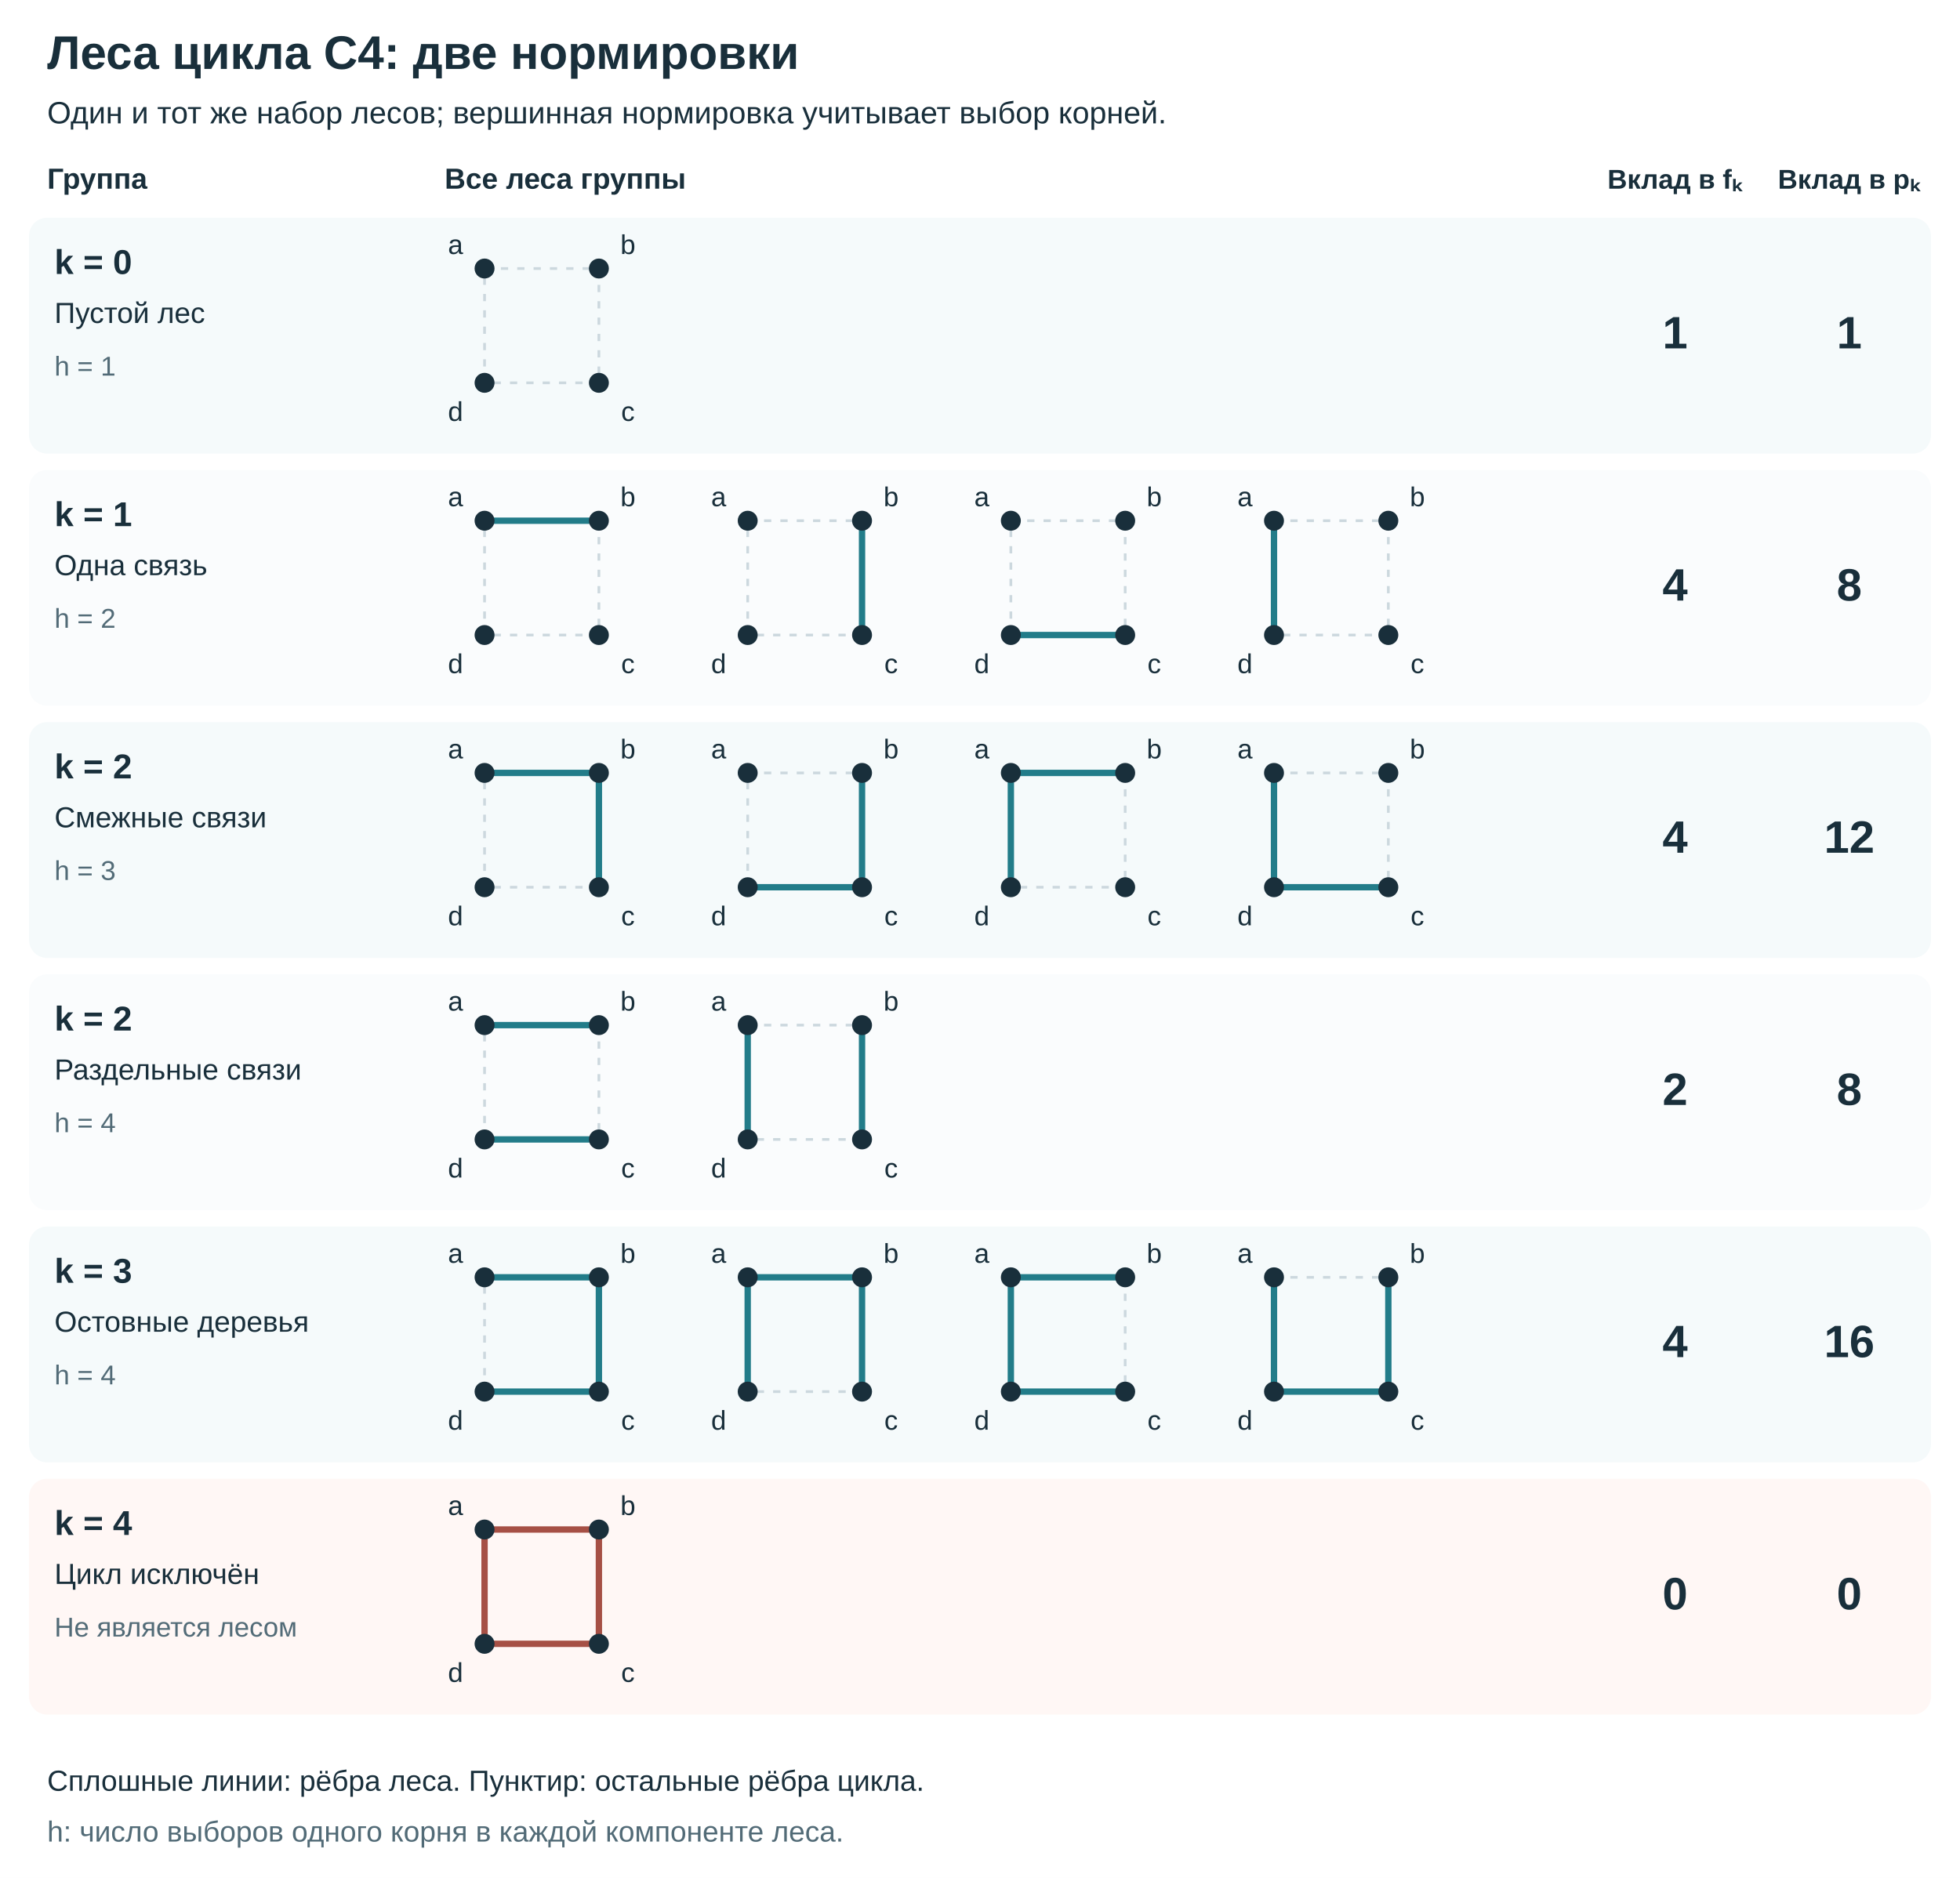
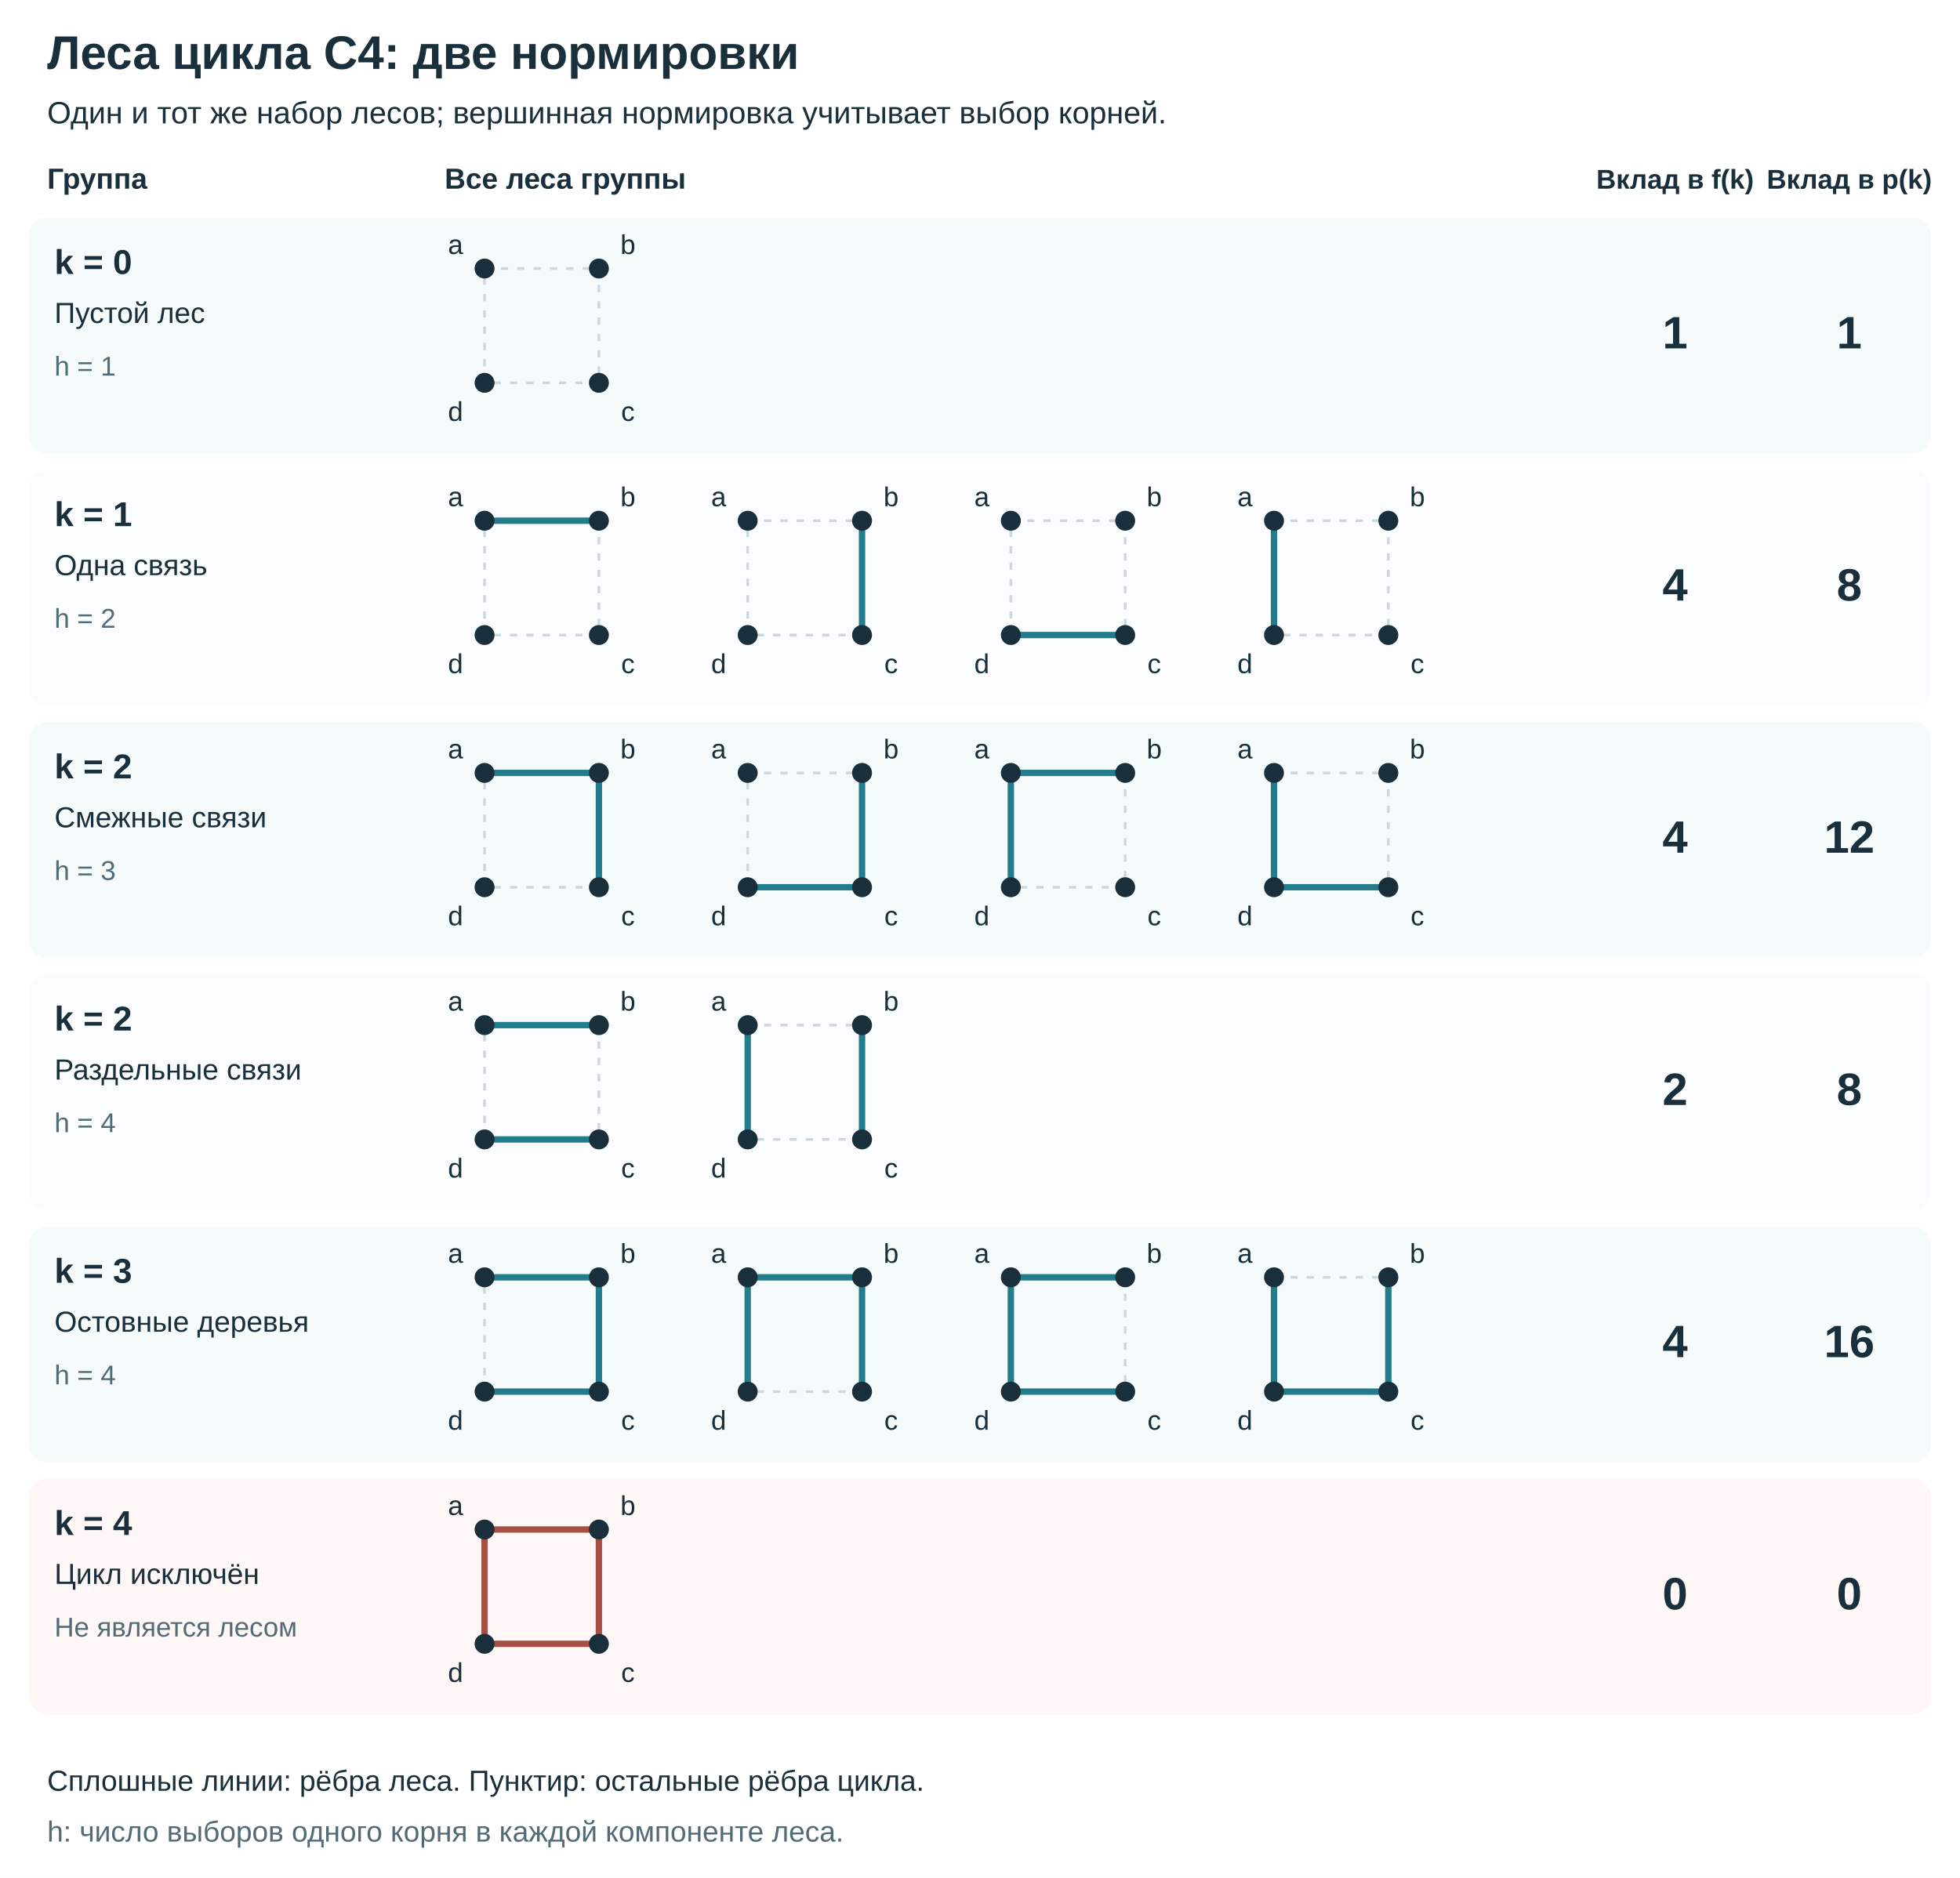
<svg xmlns="http://www.w3.org/2000/svg" width="1080" height="1035" viewBox="0 0 1080 1035" role="img" aria-labelledby="title desc">
  <rect width="1080" height="1035" fill="white" />
  <g font-family="Arial, sans-serif">
-     <text x="26" y="38" font-size="26" fill="#192f3b" font-weight="700">Леса цикла C4: две нормировки</text>
-     <text x="26" y="68" font-size="17" fill="#192f3b">Один и тот же набор лесов; вершинная нормировка учитывает выбор корней.</text>
-     <text x="26" y="104" font-size="16" fill="#192f3b" font-weight="700">Группа</text>
-     <text x="245" y="104" font-size="16" fill="#192f3b" font-weight="700">Все леса группы</text>
-     <text x="923" y="104" font-size="15" fill="#192f3b" font-weight="700" text-anchor="middle">Вклад в fₖ</text>
-     <text x="1019" y="104" font-size="15" fill="#192f3b" font-weight="700" text-anchor="middle">Вклад в pₖ</text>
+     <text xml:space="preserve" x="26" y="38" font-size="26" fill="#192f3b" font-weight="700">Леса цикла C4: две нормировки</text>
+     <text xml:space="preserve" x="26" y="68" font-size="17" fill="#192f3b">Один и тот же набор лесов; вершинная нормировка учитывает выбор корней.</text>
+     <text xml:space="preserve" x="26" y="104" font-size="16" fill="#192f3b" font-weight="700">Группа</text>
+     <text xml:space="preserve" x="245" y="104" font-size="16" fill="#192f3b" font-weight="700">Все леса группы</text>
+     <text xml:space="preserve" x="923" y="104" font-size="15" fill="#192f3b" font-weight="700" text-anchor="middle">Вклад в f(k)</text>
+     <text xml:space="preserve" x="1019" y="104" font-size="15" fill="#192f3b" font-weight="700" text-anchor="middle">Вклад в p(k)</text>
    <rect x="16" y="120" width="1048" height="130" rx="10" fill="#f5fafb" />
-     <text x="30" y="151" font-size="19" fill="#192f3b" font-weight="700">k = 0</text>
-     <text x="30" y="178" font-size="16" fill="#192f3b">Пустой лес</text>
-     <text x="30" y="207" font-size="15" fill="#526b77">h = 1</text>
+     <text xml:space="preserve" x="30" y="151" font-size="19" fill="#192f3b" font-weight="700">k = 0</text>
+     <text xml:space="preserve" x="30" y="178" font-size="16" fill="#192f3b">Пустой лес</text>
+     <text xml:space="preserve" x="30" y="207" font-size="15" fill="#526b77">h = 1</text>
    <line x1="267" y1="148" x2="330" y2="148" stroke="#ccd8de" stroke-width="1.5" stroke-dasharray="4 5" />
    <line x1="330" y1="148" x2="330" y2="211" stroke="#ccd8de" stroke-width="1.5" stroke-dasharray="4 5" />
    <line x1="330" y1="211" x2="267" y2="211" stroke="#ccd8de" stroke-width="1.5" stroke-dasharray="4 5" />
    <line x1="267" y1="211" x2="267" y2="148" stroke="#ccd8de" stroke-width="1.5" stroke-dasharray="4 5" />
    <circle cx="267" cy="148" r="5.5" fill="#192f3b" />
-     <text x="251" y="140" font-size="15" fill="#192f3b" text-anchor="middle">a</text>
+     <text xml:space="preserve" x="251" y="140" font-size="15" fill="#192f3b" text-anchor="middle">a</text>
    <circle cx="330" cy="148" r="5.5" fill="#192f3b" />
-     <text x="346" y="140" font-size="15" fill="#192f3b" text-anchor="middle">b</text>
+     <text xml:space="preserve" x="346" y="140" font-size="15" fill="#192f3b" text-anchor="middle">b</text>
    <circle cx="330" cy="211" r="5.5" fill="#192f3b" />
-     <text x="346" y="232" font-size="15" fill="#192f3b" text-anchor="middle">c</text>
+     <text xml:space="preserve" x="346" y="232" font-size="15" fill="#192f3b" text-anchor="middle">c</text>
    <circle cx="267" cy="211" r="5.5" fill="#192f3b" />
-     <text x="251" y="232" font-size="15" fill="#192f3b" text-anchor="middle">d</text>
-     <text x="923" y="192" font-size="25" fill="#192f3b" font-weight="700" text-anchor="middle">1</text>
-     <text x="1019" y="192" font-size="25" fill="#192f3b" font-weight="700" text-anchor="middle">1</text>
+     <text xml:space="preserve" x="251" y="232" font-size="15" fill="#192f3b" text-anchor="middle">d</text>
+     <text xml:space="preserve" x="923" y="192" font-size="25" fill="#192f3b" font-weight="700" text-anchor="middle">1</text>
+     <text xml:space="preserve" x="1019" y="192" font-size="25" fill="#192f3b" font-weight="700" text-anchor="middle">1</text>
    <rect x="16" y="259" width="1048" height="130" rx="10" fill="#fafcfd" />
-     <text x="30" y="290" font-size="19" fill="#192f3b" font-weight="700">k = 1</text>
-     <text x="30" y="317" font-size="16" fill="#192f3b">Одна связь</text>
-     <text x="30" y="346" font-size="15" fill="#526b77">h = 2</text>
+     <text xml:space="preserve" x="30" y="290" font-size="19" fill="#192f3b" font-weight="700">k = 1</text>
+     <text xml:space="preserve" x="30" y="317" font-size="16" fill="#192f3b">Одна связь</text>
+     <text xml:space="preserve" x="30" y="346" font-size="15" fill="#526b77">h = 2</text>
    <line x1="267" y1="287" x2="330" y2="287" stroke="#227c89" stroke-width="3.5" />
    <line x1="330" y1="287" x2="330" y2="350" stroke="#ccd8de" stroke-width="1.5" stroke-dasharray="4 5" />
    <line x1="330" y1="350" x2="267" y2="350" stroke="#ccd8de" stroke-width="1.5" stroke-dasharray="4 5" />
    <line x1="267" y1="350" x2="267" y2="287" stroke="#ccd8de" stroke-width="1.5" stroke-dasharray="4 5" />
    <circle cx="267" cy="287" r="5.5" fill="#192f3b" />
-     <text x="251" y="279" font-size="15" fill="#192f3b" text-anchor="middle">a</text>
+     <text xml:space="preserve" x="251" y="279" font-size="15" fill="#192f3b" text-anchor="middle">a</text>
    <circle cx="330" cy="287" r="5.5" fill="#192f3b" />
-     <text x="346" y="279" font-size="15" fill="#192f3b" text-anchor="middle">b</text>
+     <text xml:space="preserve" x="346" y="279" font-size="15" fill="#192f3b" text-anchor="middle">b</text>
    <circle cx="330" cy="350" r="5.5" fill="#192f3b" />
-     <text x="346" y="371" font-size="15" fill="#192f3b" text-anchor="middle">c</text>
+     <text xml:space="preserve" x="346" y="371" font-size="15" fill="#192f3b" text-anchor="middle">c</text>
    <circle cx="267" cy="350" r="5.5" fill="#192f3b" />
-     <text x="251" y="371" font-size="15" fill="#192f3b" text-anchor="middle">d</text>
+     <text xml:space="preserve" x="251" y="371" font-size="15" fill="#192f3b" text-anchor="middle">d</text>
    <line x1="412" y1="287" x2="475" y2="287" stroke="#ccd8de" stroke-width="1.5" stroke-dasharray="4 5" />
    <line x1="475" y1="287" x2="475" y2="350" stroke="#227c89" stroke-width="3.5" />
    <line x1="475" y1="350" x2="412" y2="350" stroke="#ccd8de" stroke-width="1.5" stroke-dasharray="4 5" />
    <line x1="412" y1="350" x2="412" y2="287" stroke="#ccd8de" stroke-width="1.5" stroke-dasharray="4 5" />
    <circle cx="412" cy="287" r="5.5" fill="#192f3b" />
-     <text x="396" y="279" font-size="15" fill="#192f3b" text-anchor="middle">a</text>
+     <text xml:space="preserve" x="396" y="279" font-size="15" fill="#192f3b" text-anchor="middle">a</text>
    <circle cx="475" cy="287" r="5.5" fill="#192f3b" />
-     <text x="491" y="279" font-size="15" fill="#192f3b" text-anchor="middle">b</text>
+     <text xml:space="preserve" x="491" y="279" font-size="15" fill="#192f3b" text-anchor="middle">b</text>
    <circle cx="475" cy="350" r="5.5" fill="#192f3b" />
-     <text x="491" y="371" font-size="15" fill="#192f3b" text-anchor="middle">c</text>
+     <text xml:space="preserve" x="491" y="371" font-size="15" fill="#192f3b" text-anchor="middle">c</text>
    <circle cx="412" cy="350" r="5.5" fill="#192f3b" />
-     <text x="396" y="371" font-size="15" fill="#192f3b" text-anchor="middle">d</text>
+     <text xml:space="preserve" x="396" y="371" font-size="15" fill="#192f3b" text-anchor="middle">d</text>
    <line x1="557" y1="287" x2="620" y2="287" stroke="#ccd8de" stroke-width="1.5" stroke-dasharray="4 5" />
    <line x1="620" y1="287" x2="620" y2="350" stroke="#ccd8de" stroke-width="1.5" stroke-dasharray="4 5" />
    <line x1="620" y1="350" x2="557" y2="350" stroke="#227c89" stroke-width="3.5" />
    <line x1="557" y1="350" x2="557" y2="287" stroke="#ccd8de" stroke-width="1.5" stroke-dasharray="4 5" />
    <circle cx="557" cy="287" r="5.5" fill="#192f3b" />
-     <text x="541" y="279" font-size="15" fill="#192f3b" text-anchor="middle">a</text>
+     <text xml:space="preserve" x="541" y="279" font-size="15" fill="#192f3b" text-anchor="middle">a</text>
    <circle cx="620" cy="287" r="5.5" fill="#192f3b" />
-     <text x="636" y="279" font-size="15" fill="#192f3b" text-anchor="middle">b</text>
+     <text xml:space="preserve" x="636" y="279" font-size="15" fill="#192f3b" text-anchor="middle">b</text>
    <circle cx="620" cy="350" r="5.5" fill="#192f3b" />
-     <text x="636" y="371" font-size="15" fill="#192f3b" text-anchor="middle">c</text>
+     <text xml:space="preserve" x="636" y="371" font-size="15" fill="#192f3b" text-anchor="middle">c</text>
    <circle cx="557" cy="350" r="5.5" fill="#192f3b" />
-     <text x="541" y="371" font-size="15" fill="#192f3b" text-anchor="middle">d</text>
+     <text xml:space="preserve" x="541" y="371" font-size="15" fill="#192f3b" text-anchor="middle">d</text>
    <line x1="702" y1="287" x2="765" y2="287" stroke="#ccd8de" stroke-width="1.5" stroke-dasharray="4 5" />
    <line x1="765" y1="287" x2="765" y2="350" stroke="#ccd8de" stroke-width="1.5" stroke-dasharray="4 5" />
    <line x1="765" y1="350" x2="702" y2="350" stroke="#ccd8de" stroke-width="1.5" stroke-dasharray="4 5" />
    <line x1="702" y1="350" x2="702" y2="287" stroke="#227c89" stroke-width="3.5" />
    <circle cx="702" cy="287" r="5.5" fill="#192f3b" />
-     <text x="686" y="279" font-size="15" fill="#192f3b" text-anchor="middle">a</text>
+     <text xml:space="preserve" x="686" y="279" font-size="15" fill="#192f3b" text-anchor="middle">a</text>
    <circle cx="765" cy="287" r="5.5" fill="#192f3b" />
-     <text x="781" y="279" font-size="15" fill="#192f3b" text-anchor="middle">b</text>
+     <text xml:space="preserve" x="781" y="279" font-size="15" fill="#192f3b" text-anchor="middle">b</text>
    <circle cx="765" cy="350" r="5.5" fill="#192f3b" />
-     <text x="781" y="371" font-size="15" fill="#192f3b" text-anchor="middle">c</text>
+     <text xml:space="preserve" x="781" y="371" font-size="15" fill="#192f3b" text-anchor="middle">c</text>
    <circle cx="702" cy="350" r="5.5" fill="#192f3b" />
-     <text x="686" y="371" font-size="15" fill="#192f3b" text-anchor="middle">d</text>
-     <text x="923" y="331" font-size="25" fill="#192f3b" font-weight="700" text-anchor="middle">4</text>
-     <text x="1019" y="331" font-size="25" fill="#192f3b" font-weight="700" text-anchor="middle">8</text>
+     <text xml:space="preserve" x="686" y="371" font-size="15" fill="#192f3b" text-anchor="middle">d</text>
+     <text xml:space="preserve" x="923" y="331" font-size="25" fill="#192f3b" font-weight="700" text-anchor="middle">4</text>
+     <text xml:space="preserve" x="1019" y="331" font-size="25" fill="#192f3b" font-weight="700" text-anchor="middle">8</text>
    <rect x="16" y="398" width="1048" height="130" rx="10" fill="#f5fafb" />
-     <text x="30" y="429" font-size="19" fill="#192f3b" font-weight="700">k = 2</text>
-     <text x="30" y="456" font-size="16" fill="#192f3b">Смежные связи</text>
-     <text x="30" y="485" font-size="15" fill="#526b77">h = 3</text>
+     <text xml:space="preserve" x="30" y="429" font-size="19" fill="#192f3b" font-weight="700">k = 2</text>
+     <text xml:space="preserve" x="30" y="456" font-size="16" fill="#192f3b">Смежные связи</text>
+     <text xml:space="preserve" x="30" y="485" font-size="15" fill="#526b77">h = 3</text>
    <line x1="267" y1="426" x2="330" y2="426" stroke="#227c89" stroke-width="3.5" />
    <line x1="330" y1="426" x2="330" y2="489" stroke="#227c89" stroke-width="3.5" />
    <line x1="330" y1="489" x2="267" y2="489" stroke="#ccd8de" stroke-width="1.5" stroke-dasharray="4 5" />
    <line x1="267" y1="489" x2="267" y2="426" stroke="#ccd8de" stroke-width="1.5" stroke-dasharray="4 5" />
    <circle cx="267" cy="426" r="5.5" fill="#192f3b" />
-     <text x="251" y="418" font-size="15" fill="#192f3b" text-anchor="middle">a</text>
+     <text xml:space="preserve" x="251" y="418" font-size="15" fill="#192f3b" text-anchor="middle">a</text>
    <circle cx="330" cy="426" r="5.5" fill="#192f3b" />
-     <text x="346" y="418" font-size="15" fill="#192f3b" text-anchor="middle">b</text>
+     <text xml:space="preserve" x="346" y="418" font-size="15" fill="#192f3b" text-anchor="middle">b</text>
    <circle cx="330" cy="489" r="5.5" fill="#192f3b" />
-     <text x="346" y="510" font-size="15" fill="#192f3b" text-anchor="middle">c</text>
+     <text xml:space="preserve" x="346" y="510" font-size="15" fill="#192f3b" text-anchor="middle">c</text>
    <circle cx="267" cy="489" r="5.5" fill="#192f3b" />
-     <text x="251" y="510" font-size="15" fill="#192f3b" text-anchor="middle">d</text>
+     <text xml:space="preserve" x="251" y="510" font-size="15" fill="#192f3b" text-anchor="middle">d</text>
    <line x1="412" y1="426" x2="475" y2="426" stroke="#ccd8de" stroke-width="1.5" stroke-dasharray="4 5" />
    <line x1="475" y1="426" x2="475" y2="489" stroke="#227c89" stroke-width="3.5" />
    <line x1="475" y1="489" x2="412" y2="489" stroke="#227c89" stroke-width="3.5" />
    <line x1="412" y1="489" x2="412" y2="426" stroke="#ccd8de" stroke-width="1.5" stroke-dasharray="4 5" />
    <circle cx="412" cy="426" r="5.5" fill="#192f3b" />
-     <text x="396" y="418" font-size="15" fill="#192f3b" text-anchor="middle">a</text>
+     <text xml:space="preserve" x="396" y="418" font-size="15" fill="#192f3b" text-anchor="middle">a</text>
    <circle cx="475" cy="426" r="5.5" fill="#192f3b" />
-     <text x="491" y="418" font-size="15" fill="#192f3b" text-anchor="middle">b</text>
+     <text xml:space="preserve" x="491" y="418" font-size="15" fill="#192f3b" text-anchor="middle">b</text>
    <circle cx="475" cy="489" r="5.5" fill="#192f3b" />
-     <text x="491" y="510" font-size="15" fill="#192f3b" text-anchor="middle">c</text>
+     <text xml:space="preserve" x="491" y="510" font-size="15" fill="#192f3b" text-anchor="middle">c</text>
    <circle cx="412" cy="489" r="5.5" fill="#192f3b" />
-     <text x="396" y="510" font-size="15" fill="#192f3b" text-anchor="middle">d</text>
+     <text xml:space="preserve" x="396" y="510" font-size="15" fill="#192f3b" text-anchor="middle">d</text>
    <line x1="557" y1="426" x2="620" y2="426" stroke="#227c89" stroke-width="3.5" />
    <line x1="620" y1="426" x2="620" y2="489" stroke="#ccd8de" stroke-width="1.5" stroke-dasharray="4 5" />
    <line x1="620" y1="489" x2="557" y2="489" stroke="#ccd8de" stroke-width="1.5" stroke-dasharray="4 5" />
    <line x1="557" y1="489" x2="557" y2="426" stroke="#227c89" stroke-width="3.5" />
    <circle cx="557" cy="426" r="5.5" fill="#192f3b" />
-     <text x="541" y="418" font-size="15" fill="#192f3b" text-anchor="middle">a</text>
+     <text xml:space="preserve" x="541" y="418" font-size="15" fill="#192f3b" text-anchor="middle">a</text>
    <circle cx="620" cy="426" r="5.5" fill="#192f3b" />
-     <text x="636" y="418" font-size="15" fill="#192f3b" text-anchor="middle">b</text>
+     <text xml:space="preserve" x="636" y="418" font-size="15" fill="#192f3b" text-anchor="middle">b</text>
    <circle cx="620" cy="489" r="5.5" fill="#192f3b" />
-     <text x="636" y="510" font-size="15" fill="#192f3b" text-anchor="middle">c</text>
+     <text xml:space="preserve" x="636" y="510" font-size="15" fill="#192f3b" text-anchor="middle">c</text>
    <circle cx="557" cy="489" r="5.5" fill="#192f3b" />
-     <text x="541" y="510" font-size="15" fill="#192f3b" text-anchor="middle">d</text>
+     <text xml:space="preserve" x="541" y="510" font-size="15" fill="#192f3b" text-anchor="middle">d</text>
    <line x1="702" y1="426" x2="765" y2="426" stroke="#ccd8de" stroke-width="1.5" stroke-dasharray="4 5" />
    <line x1="765" y1="426" x2="765" y2="489" stroke="#ccd8de" stroke-width="1.5" stroke-dasharray="4 5" />
    <line x1="765" y1="489" x2="702" y2="489" stroke="#227c89" stroke-width="3.5" />
    <line x1="702" y1="489" x2="702" y2="426" stroke="#227c89" stroke-width="3.5" />
    <circle cx="702" cy="426" r="5.5" fill="#192f3b" />
-     <text x="686" y="418" font-size="15" fill="#192f3b" text-anchor="middle">a</text>
+     <text xml:space="preserve" x="686" y="418" font-size="15" fill="#192f3b" text-anchor="middle">a</text>
    <circle cx="765" cy="426" r="5.5" fill="#192f3b" />
-     <text x="781" y="418" font-size="15" fill="#192f3b" text-anchor="middle">b</text>
+     <text xml:space="preserve" x="781" y="418" font-size="15" fill="#192f3b" text-anchor="middle">b</text>
    <circle cx="765" cy="489" r="5.5" fill="#192f3b" />
-     <text x="781" y="510" font-size="15" fill="#192f3b" text-anchor="middle">c</text>
+     <text xml:space="preserve" x="781" y="510" font-size="15" fill="#192f3b" text-anchor="middle">c</text>
    <circle cx="702" cy="489" r="5.5" fill="#192f3b" />
-     <text x="686" y="510" font-size="15" fill="#192f3b" text-anchor="middle">d</text>
-     <text x="923" y="470" font-size="25" fill="#192f3b" font-weight="700" text-anchor="middle">4</text>
-     <text x="1019" y="470" font-size="25" fill="#192f3b" font-weight="700" text-anchor="middle">12</text>
+     <text xml:space="preserve" x="686" y="510" font-size="15" fill="#192f3b" text-anchor="middle">d</text>
+     <text xml:space="preserve" x="923" y="470" font-size="25" fill="#192f3b" font-weight="700" text-anchor="middle">4</text>
+     <text xml:space="preserve" x="1019" y="470" font-size="25" fill="#192f3b" font-weight="700" text-anchor="middle">12</text>
    <rect x="16" y="537" width="1048" height="130" rx="10" fill="#fafcfd" />
-     <text x="30" y="568" font-size="19" fill="#192f3b" font-weight="700">k = 2</text>
-     <text x="30" y="595" font-size="16" fill="#192f3b">Раздельные связи</text>
-     <text x="30" y="624" font-size="15" fill="#526b77">h = 4</text>
+     <text xml:space="preserve" x="30" y="568" font-size="19" fill="#192f3b" font-weight="700">k = 2</text>
+     <text xml:space="preserve" x="30" y="595" font-size="16" fill="#192f3b">Раздельные связи</text>
+     <text xml:space="preserve" x="30" y="624" font-size="15" fill="#526b77">h = 4</text>
    <line x1="267" y1="565" x2="330" y2="565" stroke="#227c89" stroke-width="3.5" />
    <line x1="330" y1="565" x2="330" y2="628" stroke="#ccd8de" stroke-width="1.5" stroke-dasharray="4 5" />
    <line x1="330" y1="628" x2="267" y2="628" stroke="#227c89" stroke-width="3.5" />
    <line x1="267" y1="628" x2="267" y2="565" stroke="#ccd8de" stroke-width="1.5" stroke-dasharray="4 5" />
    <circle cx="267" cy="565" r="5.5" fill="#192f3b" />
-     <text x="251" y="557" font-size="15" fill="#192f3b" text-anchor="middle">a</text>
+     <text xml:space="preserve" x="251" y="557" font-size="15" fill="#192f3b" text-anchor="middle">a</text>
    <circle cx="330" cy="565" r="5.5" fill="#192f3b" />
-     <text x="346" y="557" font-size="15" fill="#192f3b" text-anchor="middle">b</text>
+     <text xml:space="preserve" x="346" y="557" font-size="15" fill="#192f3b" text-anchor="middle">b</text>
    <circle cx="330" cy="628" r="5.5" fill="#192f3b" />
-     <text x="346" y="649" font-size="15" fill="#192f3b" text-anchor="middle">c</text>
+     <text xml:space="preserve" x="346" y="649" font-size="15" fill="#192f3b" text-anchor="middle">c</text>
    <circle cx="267" cy="628" r="5.5" fill="#192f3b" />
-     <text x="251" y="649" font-size="15" fill="#192f3b" text-anchor="middle">d</text>
+     <text xml:space="preserve" x="251" y="649" font-size="15" fill="#192f3b" text-anchor="middle">d</text>
    <line x1="412" y1="565" x2="475" y2="565" stroke="#ccd8de" stroke-width="1.5" stroke-dasharray="4 5" />
    <line x1="475" y1="565" x2="475" y2="628" stroke="#227c89" stroke-width="3.5" />
    <line x1="475" y1="628" x2="412" y2="628" stroke="#ccd8de" stroke-width="1.5" stroke-dasharray="4 5" />
    <line x1="412" y1="628" x2="412" y2="565" stroke="#227c89" stroke-width="3.5" />
    <circle cx="412" cy="565" r="5.5" fill="#192f3b" />
-     <text x="396" y="557" font-size="15" fill="#192f3b" text-anchor="middle">a</text>
+     <text xml:space="preserve" x="396" y="557" font-size="15" fill="#192f3b" text-anchor="middle">a</text>
    <circle cx="475" cy="565" r="5.5" fill="#192f3b" />
-     <text x="491" y="557" font-size="15" fill="#192f3b" text-anchor="middle">b</text>
+     <text xml:space="preserve" x="491" y="557" font-size="15" fill="#192f3b" text-anchor="middle">b</text>
    <circle cx="475" cy="628" r="5.5" fill="#192f3b" />
-     <text x="491" y="649" font-size="15" fill="#192f3b" text-anchor="middle">c</text>
+     <text xml:space="preserve" x="491" y="649" font-size="15" fill="#192f3b" text-anchor="middle">c</text>
    <circle cx="412" cy="628" r="5.5" fill="#192f3b" />
-     <text x="396" y="649" font-size="15" fill="#192f3b" text-anchor="middle">d</text>
-     <text x="923" y="609" font-size="25" fill="#192f3b" font-weight="700" text-anchor="middle">2</text>
-     <text x="1019" y="609" font-size="25" fill="#192f3b" font-weight="700" text-anchor="middle">8</text>
+     <text xml:space="preserve" x="396" y="649" font-size="15" fill="#192f3b" text-anchor="middle">d</text>
+     <text xml:space="preserve" x="923" y="609" font-size="25" fill="#192f3b" font-weight="700" text-anchor="middle">2</text>
+     <text xml:space="preserve" x="1019" y="609" font-size="25" fill="#192f3b" font-weight="700" text-anchor="middle">8</text>
    <rect x="16" y="676" width="1048" height="130" rx="10" fill="#f5fafb" />
-     <text x="30" y="707" font-size="19" fill="#192f3b" font-weight="700">k = 3</text>
-     <text x="30" y="734" font-size="16" fill="#192f3b">Остовные деревья</text>
-     <text x="30" y="763" font-size="15" fill="#526b77">h = 4</text>
+     <text xml:space="preserve" x="30" y="707" font-size="19" fill="#192f3b" font-weight="700">k = 3</text>
+     <text xml:space="preserve" x="30" y="734" font-size="16" fill="#192f3b">Остовные деревья</text>
+     <text xml:space="preserve" x="30" y="763" font-size="15" fill="#526b77">h = 4</text>
    <line x1="267" y1="704" x2="330" y2="704" stroke="#227c89" stroke-width="3.5" />
    <line x1="330" y1="704" x2="330" y2="767" stroke="#227c89" stroke-width="3.5" />
    <line x1="330" y1="767" x2="267" y2="767" stroke="#227c89" stroke-width="3.5" />
    <line x1="267" y1="767" x2="267" y2="704" stroke="#ccd8de" stroke-width="1.5" stroke-dasharray="4 5" />
    <circle cx="267" cy="704" r="5.5" fill="#192f3b" />
-     <text x="251" y="696" font-size="15" fill="#192f3b" text-anchor="middle">a</text>
+     <text xml:space="preserve" x="251" y="696" font-size="15" fill="#192f3b" text-anchor="middle">a</text>
    <circle cx="330" cy="704" r="5.5" fill="#192f3b" />
-     <text x="346" y="696" font-size="15" fill="#192f3b" text-anchor="middle">b</text>
+     <text xml:space="preserve" x="346" y="696" font-size="15" fill="#192f3b" text-anchor="middle">b</text>
    <circle cx="330" cy="767" r="5.5" fill="#192f3b" />
-     <text x="346" y="788" font-size="15" fill="#192f3b" text-anchor="middle">c</text>
+     <text xml:space="preserve" x="346" y="788" font-size="15" fill="#192f3b" text-anchor="middle">c</text>
    <circle cx="267" cy="767" r="5.5" fill="#192f3b" />
-     <text x="251" y="788" font-size="15" fill="#192f3b" text-anchor="middle">d</text>
+     <text xml:space="preserve" x="251" y="788" font-size="15" fill="#192f3b" text-anchor="middle">d</text>
    <line x1="412" y1="704" x2="475" y2="704" stroke="#227c89" stroke-width="3.5" />
    <line x1="475" y1="704" x2="475" y2="767" stroke="#227c89" stroke-width="3.5" />
    <line x1="475" y1="767" x2="412" y2="767" stroke="#ccd8de" stroke-width="1.5" stroke-dasharray="4 5" />
    <line x1="412" y1="767" x2="412" y2="704" stroke="#227c89" stroke-width="3.5" />
    <circle cx="412" cy="704" r="5.5" fill="#192f3b" />
-     <text x="396" y="696" font-size="15" fill="#192f3b" text-anchor="middle">a</text>
+     <text xml:space="preserve" x="396" y="696" font-size="15" fill="#192f3b" text-anchor="middle">a</text>
    <circle cx="475" cy="704" r="5.5" fill="#192f3b" />
-     <text x="491" y="696" font-size="15" fill="#192f3b" text-anchor="middle">b</text>
+     <text xml:space="preserve" x="491" y="696" font-size="15" fill="#192f3b" text-anchor="middle">b</text>
    <circle cx="475" cy="767" r="5.5" fill="#192f3b" />
-     <text x="491" y="788" font-size="15" fill="#192f3b" text-anchor="middle">c</text>
+     <text xml:space="preserve" x="491" y="788" font-size="15" fill="#192f3b" text-anchor="middle">c</text>
    <circle cx="412" cy="767" r="5.5" fill="#192f3b" />
-     <text x="396" y="788" font-size="15" fill="#192f3b" text-anchor="middle">d</text>
+     <text xml:space="preserve" x="396" y="788" font-size="15" fill="#192f3b" text-anchor="middle">d</text>
    <line x1="557" y1="704" x2="620" y2="704" stroke="#227c89" stroke-width="3.5" />
    <line x1="620" y1="704" x2="620" y2="767" stroke="#ccd8de" stroke-width="1.5" stroke-dasharray="4 5" />
    <line x1="620" y1="767" x2="557" y2="767" stroke="#227c89" stroke-width="3.5" />
    <line x1="557" y1="767" x2="557" y2="704" stroke="#227c89" stroke-width="3.5" />
    <circle cx="557" cy="704" r="5.5" fill="#192f3b" />
-     <text x="541" y="696" font-size="15" fill="#192f3b" text-anchor="middle">a</text>
+     <text xml:space="preserve" x="541" y="696" font-size="15" fill="#192f3b" text-anchor="middle">a</text>
    <circle cx="620" cy="704" r="5.5" fill="#192f3b" />
-     <text x="636" y="696" font-size="15" fill="#192f3b" text-anchor="middle">b</text>
+     <text xml:space="preserve" x="636" y="696" font-size="15" fill="#192f3b" text-anchor="middle">b</text>
    <circle cx="620" cy="767" r="5.5" fill="#192f3b" />
-     <text x="636" y="788" font-size="15" fill="#192f3b" text-anchor="middle">c</text>
+     <text xml:space="preserve" x="636" y="788" font-size="15" fill="#192f3b" text-anchor="middle">c</text>
    <circle cx="557" cy="767" r="5.5" fill="#192f3b" />
-     <text x="541" y="788" font-size="15" fill="#192f3b" text-anchor="middle">d</text>
+     <text xml:space="preserve" x="541" y="788" font-size="15" fill="#192f3b" text-anchor="middle">d</text>
    <line x1="702" y1="704" x2="765" y2="704" stroke="#ccd8de" stroke-width="1.5" stroke-dasharray="4 5" />
    <line x1="765" y1="704" x2="765" y2="767" stroke="#227c89" stroke-width="3.5" />
    <line x1="765" y1="767" x2="702" y2="767" stroke="#227c89" stroke-width="3.5" />
    <line x1="702" y1="767" x2="702" y2="704" stroke="#227c89" stroke-width="3.5" />
    <circle cx="702" cy="704" r="5.5" fill="#192f3b" />
-     <text x="686" y="696" font-size="15" fill="#192f3b" text-anchor="middle">a</text>
+     <text xml:space="preserve" x="686" y="696" font-size="15" fill="#192f3b" text-anchor="middle">a</text>
    <circle cx="765" cy="704" r="5.5" fill="#192f3b" />
-     <text x="781" y="696" font-size="15" fill="#192f3b" text-anchor="middle">b</text>
+     <text xml:space="preserve" x="781" y="696" font-size="15" fill="#192f3b" text-anchor="middle">b</text>
    <circle cx="765" cy="767" r="5.5" fill="#192f3b" />
-     <text x="781" y="788" font-size="15" fill="#192f3b" text-anchor="middle">c</text>
+     <text xml:space="preserve" x="781" y="788" font-size="15" fill="#192f3b" text-anchor="middle">c</text>
    <circle cx="702" cy="767" r="5.5" fill="#192f3b" />
-     <text x="686" y="788" font-size="15" fill="#192f3b" text-anchor="middle">d</text>
-     <text x="923" y="748" font-size="25" fill="#192f3b" font-weight="700" text-anchor="middle">4</text>
-     <text x="1019" y="748" font-size="25" fill="#192f3b" font-weight="700" text-anchor="middle">16</text>
+     <text xml:space="preserve" x="686" y="788" font-size="15" fill="#192f3b" text-anchor="middle">d</text>
+     <text xml:space="preserve" x="923" y="748" font-size="25" fill="#192f3b" font-weight="700" text-anchor="middle">4</text>
+     <text xml:space="preserve" x="1019" y="748" font-size="25" fill="#192f3b" font-weight="700" text-anchor="middle">16</text>
    <rect x="16" y="815" width="1048" height="130" rx="10" fill="#fff7f5" />
-     <text x="30" y="846" font-size="19" fill="#192f3b" font-weight="700">k = 4</text>
-     <text x="30" y="873" font-size="16" fill="#192f3b">Цикл исключён</text>
-     <text x="30" y="902" font-size="15" fill="#526b77">Не является лесом</text>
+     <text xml:space="preserve" x="30" y="846" font-size="19" fill="#192f3b" font-weight="700">k = 4</text>
+     <text xml:space="preserve" x="30" y="873" font-size="16" fill="#192f3b">Цикл исключён</text>
+     <text xml:space="preserve" x="30" y="902" font-size="15" fill="#526b77">Не является лесом</text>
    <line x1="267" y1="843" x2="330" y2="843" stroke="#a65045" stroke-width="3.5" />
    <line x1="330" y1="843" x2="330" y2="906" stroke="#a65045" stroke-width="3.5" />
    <line x1="330" y1="906" x2="267" y2="906" stroke="#a65045" stroke-width="3.5" />
    <line x1="267" y1="906" x2="267" y2="843" stroke="#a65045" stroke-width="3.5" />
    <circle cx="267" cy="843" r="5.5" fill="#192f3b" />
-     <text x="251" y="835" font-size="15" fill="#192f3b" text-anchor="middle">a</text>
+     <text xml:space="preserve" x="251" y="835" font-size="15" fill="#192f3b" text-anchor="middle">a</text>
    <circle cx="330" cy="843" r="5.5" fill="#192f3b" />
-     <text x="346" y="835" font-size="15" fill="#192f3b" text-anchor="middle">b</text>
+     <text xml:space="preserve" x="346" y="835" font-size="15" fill="#192f3b" text-anchor="middle">b</text>
    <circle cx="330" cy="906" r="5.5" fill="#192f3b" />
-     <text x="346" y="927" font-size="15" fill="#192f3b" text-anchor="middle">c</text>
+     <text xml:space="preserve" x="346" y="927" font-size="15" fill="#192f3b" text-anchor="middle">c</text>
    <circle cx="267" cy="906" r="5.5" fill="#192f3b" />
-     <text x="251" y="927" font-size="15" fill="#192f3b" text-anchor="middle">d</text>
-     <text x="923" y="887" font-size="25" fill="#192f3b" font-weight="700" text-anchor="middle">0</text>
-     <text x="1019" y="887" font-size="25" fill="#192f3b" font-weight="700" text-anchor="middle">0</text>
-     <text x="26" y="987" font-size="16" fill="#192f3b">Сплошные линии: рёбра леса. Пунктир: остальные рёбра цикла.</text>
-     <text x="26" y="1015" font-size="16" fill="#526b77">h: число выборов одного корня в каждой компоненте леса.</text>
+     <text xml:space="preserve" x="251" y="927" font-size="15" fill="#192f3b" text-anchor="middle">d</text>
+     <text xml:space="preserve" x="923" y="887" font-size="25" fill="#192f3b" font-weight="700" text-anchor="middle">0</text>
+     <text xml:space="preserve" x="1019" y="887" font-size="25" fill="#192f3b" font-weight="700" text-anchor="middle">0</text>
+     <text xml:space="preserve" x="26" y="987" font-size="16" fill="#192f3b">Сплошные линии: рёбра леса. Пунктир: остальные рёбра цикла.</text>
+     <text xml:space="preserve" x="26" y="1015" font-size="16" fill="#526b77">h: число выборов одного корня в каждой компоненте леса.</text>
  </g>
</svg>
